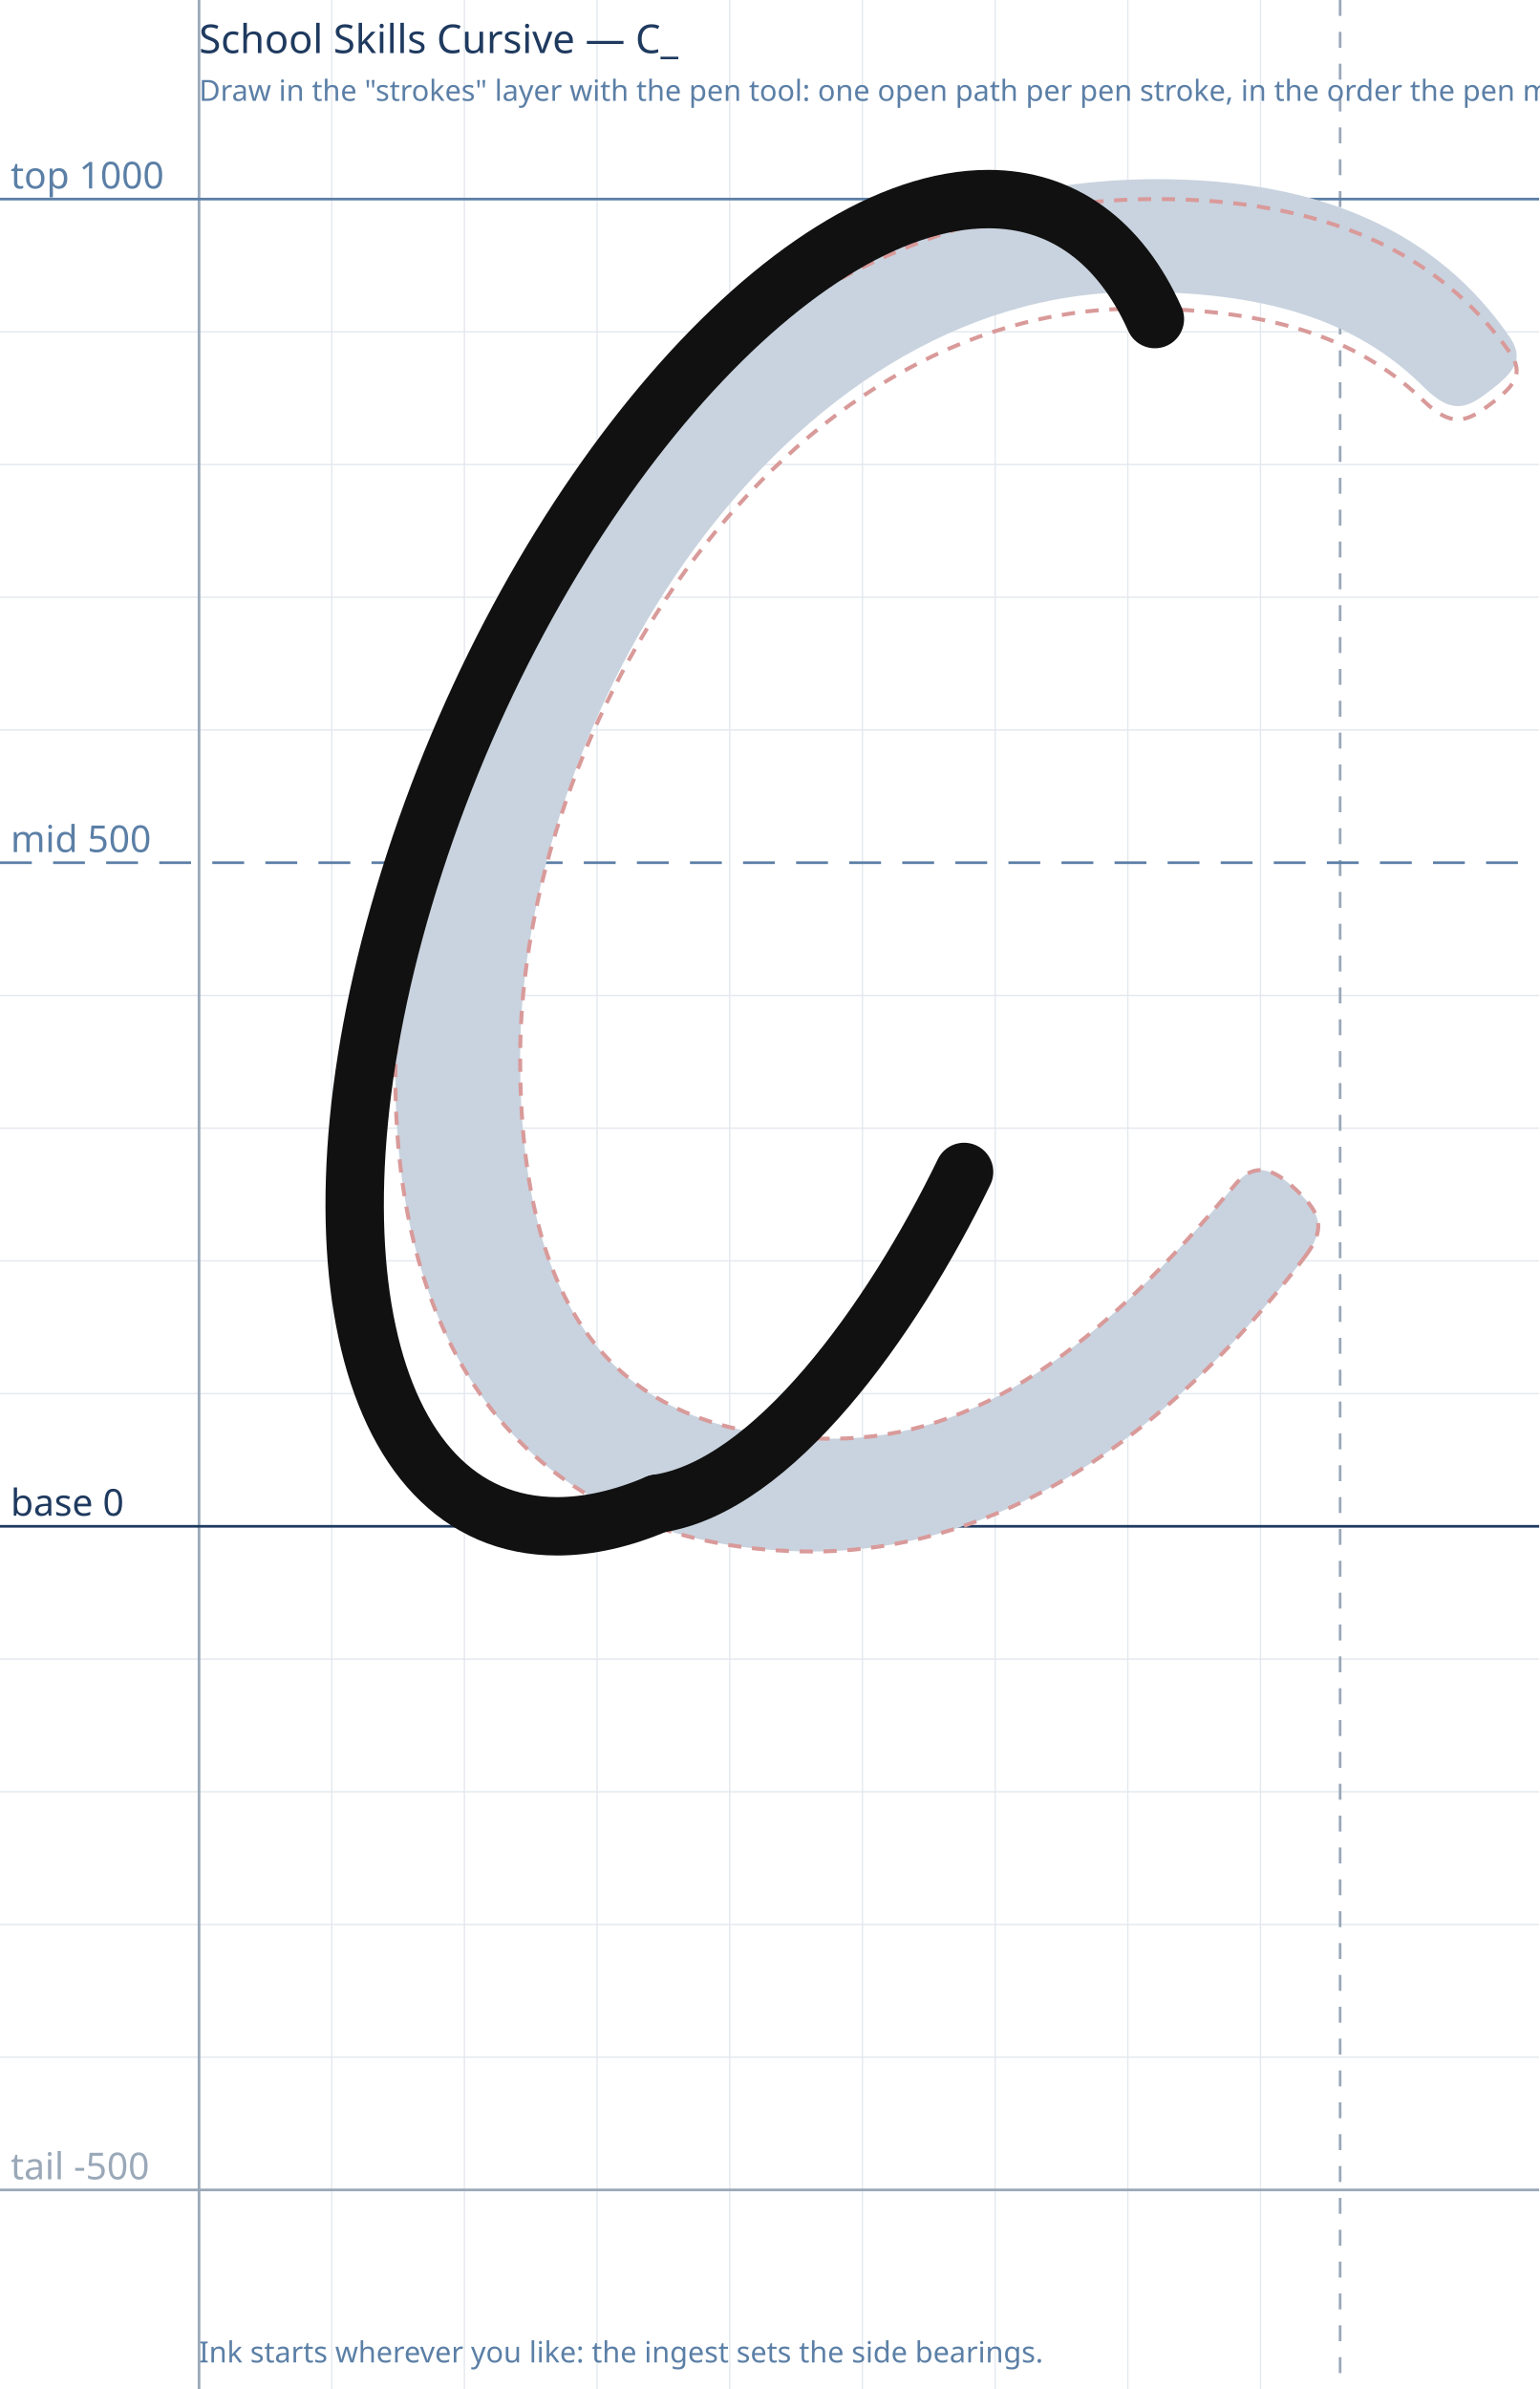
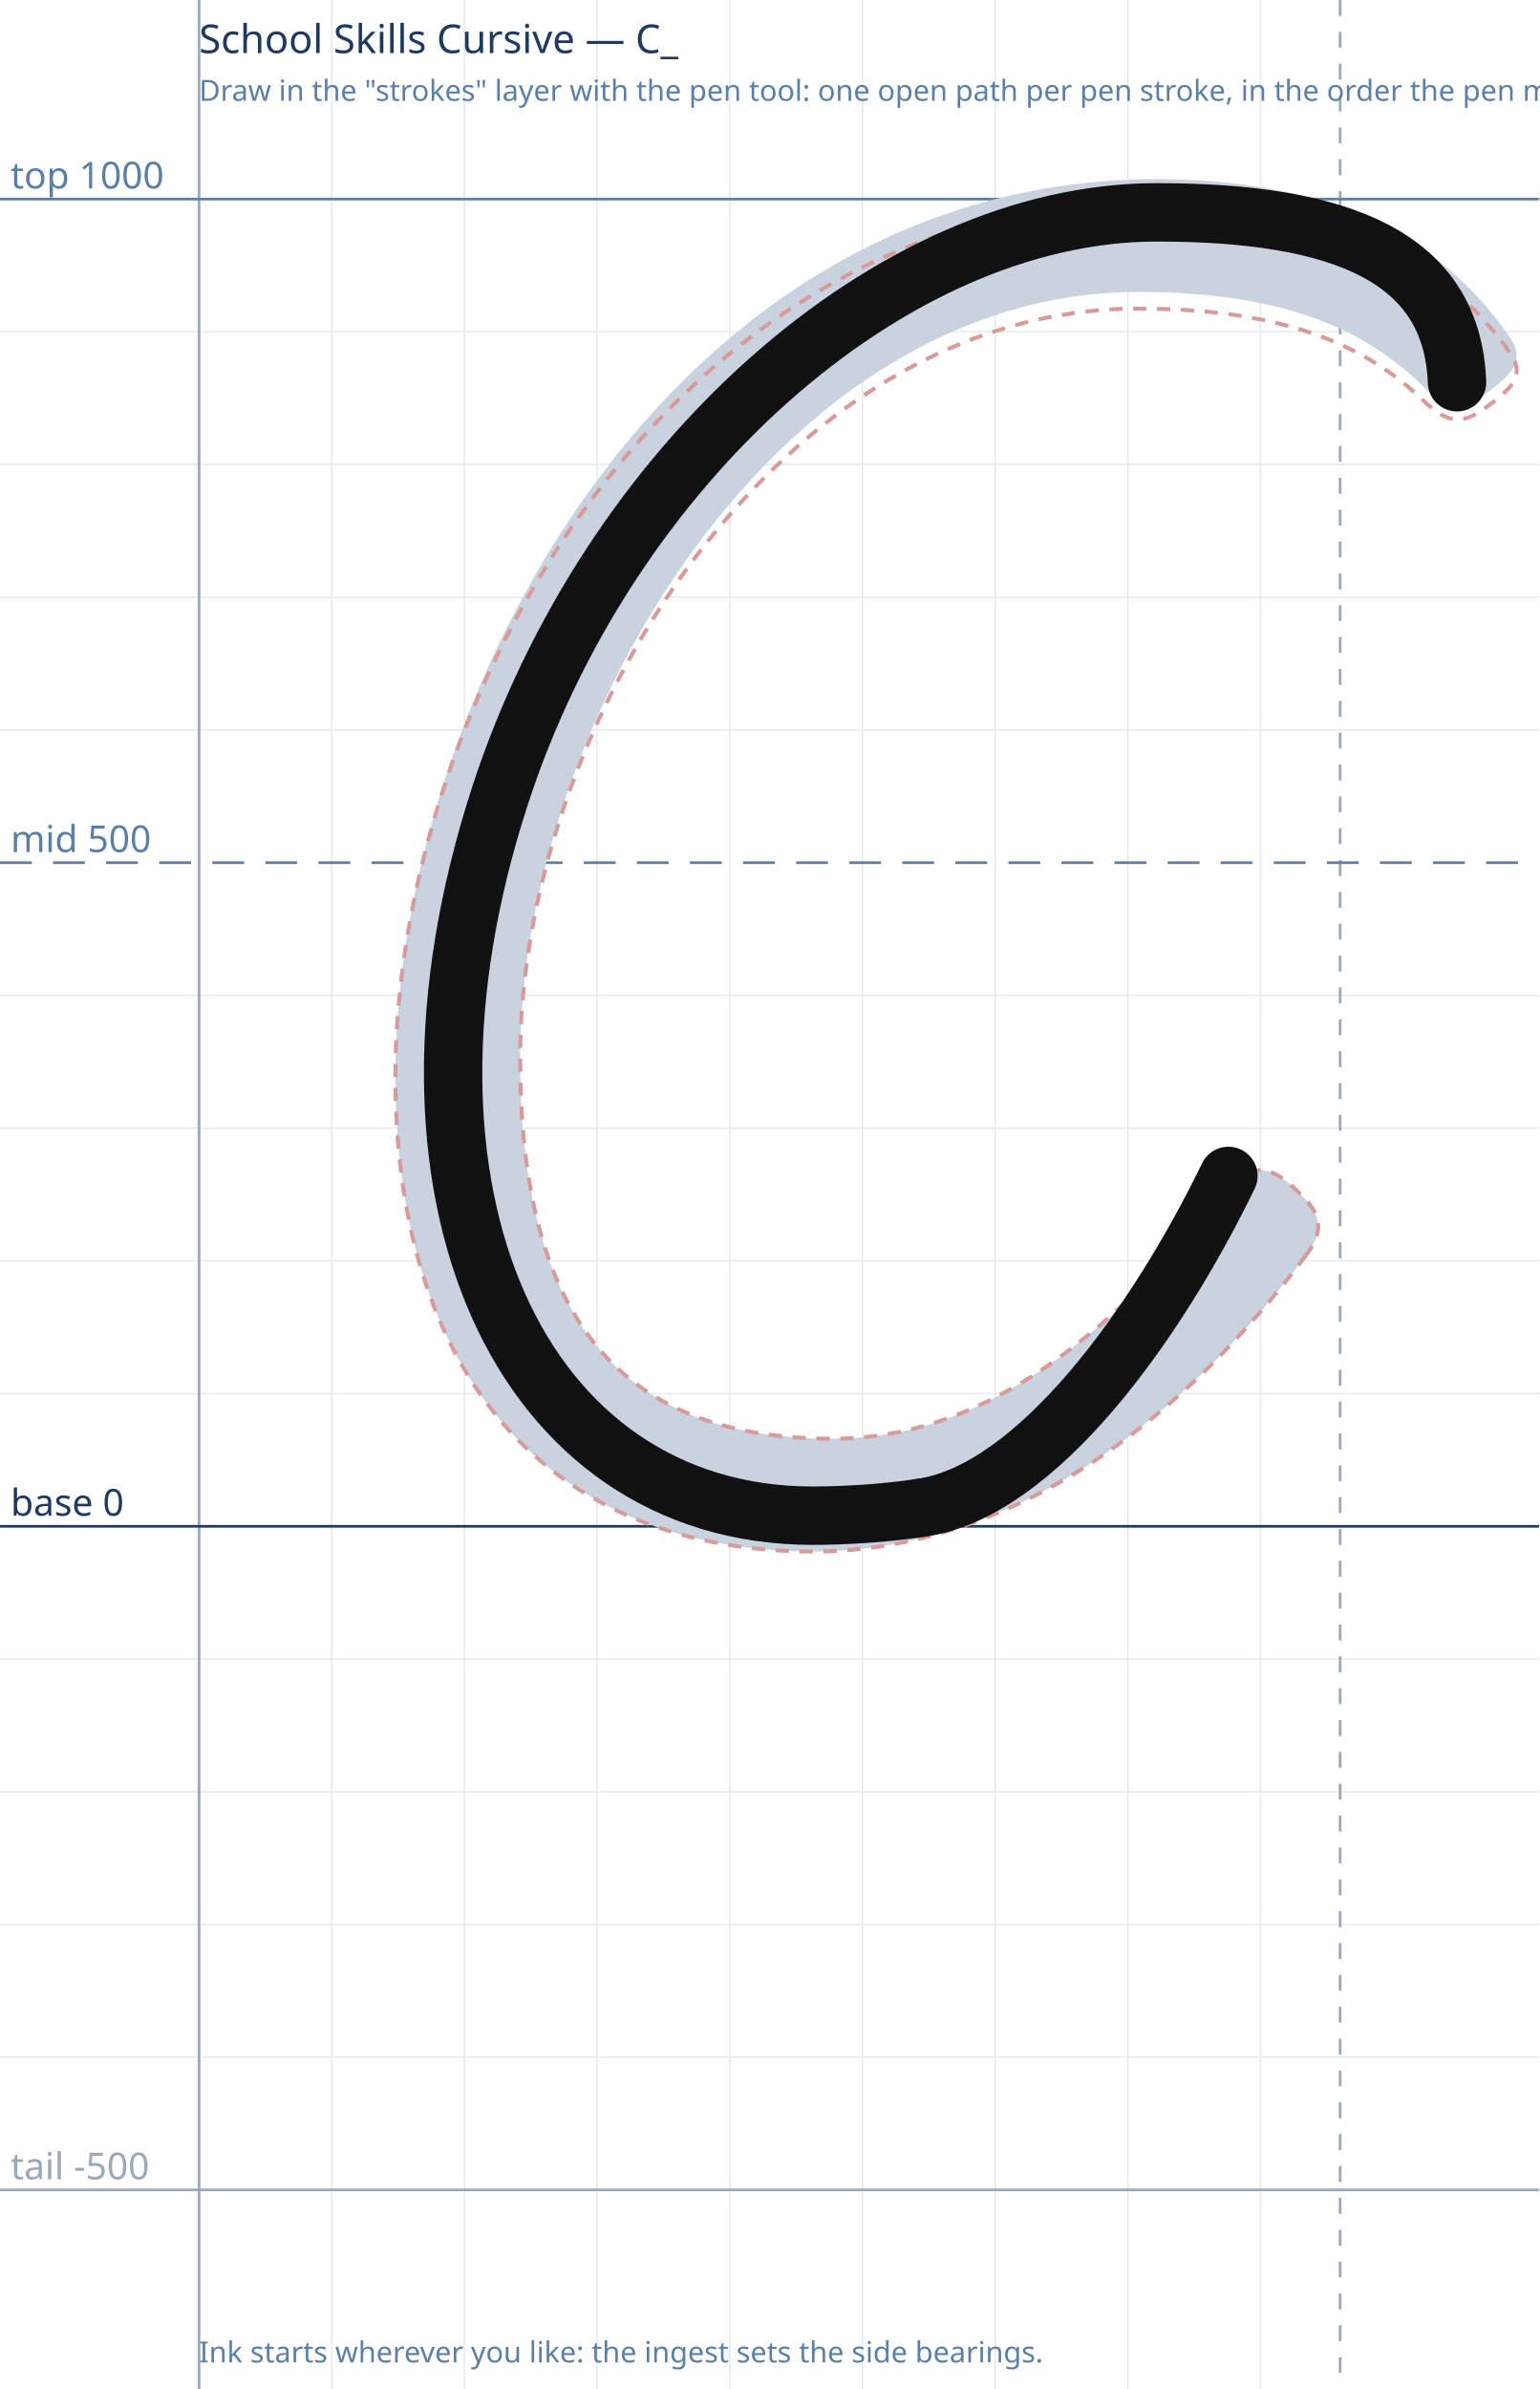
<svg xmlns="http://www.w3.org/2000/svg" width="580" height="900" viewBox="0 0 1160 1800" data-hand="cursive" data-glyph="C_" data-units="1000" data-origin="150" data-baseline="1150">
  <g id="ruling">
    <line x1="0" y1="1550" x2="1160" y2="1550" stroke="#e3e8ee" stroke-width="1" />
    <line x1="0" y1="1450" x2="1160" y2="1450" stroke="#e3e8ee" stroke-width="1" />
    <line x1="0" y1="1350" x2="1160" y2="1350" stroke="#e3e8ee" stroke-width="1" />
    <line x1="0" y1="1250" x2="1160" y2="1250" stroke="#e3e8ee" stroke-width="1" />
    <line x1="0" y1="1050" x2="1160" y2="1050" stroke="#e3e8ee" stroke-width="1" />
    <line x1="0" y1="950" x2="1160" y2="950" stroke="#e3e8ee" stroke-width="1" />
    <line x1="0" y1="850" x2="1160" y2="850" stroke="#e3e8ee" stroke-width="1" />
    <line x1="0" y1="750" x2="1160" y2="750" stroke="#e3e8ee" stroke-width="1" />
    <line x1="0" y1="550" x2="1160" y2="550" stroke="#e3e8ee" stroke-width="1" />
    <line x1="0" y1="450" x2="1160" y2="450" stroke="#e3e8ee" stroke-width="1" />
    <line x1="0" y1="350" x2="1160" y2="350" stroke="#e3e8ee" stroke-width="1" />
    <line x1="0" y1="250" x2="1160" y2="250" stroke="#e3e8ee" stroke-width="1" />
    <line x1="150" y1="0" x2="150" y2="1800" stroke="#e3e8ee" stroke-width="1" />
    <line x1="250" y1="0" x2="250" y2="1800" stroke="#e3e8ee" stroke-width="1" />
    <line x1="350" y1="0" x2="350" y2="1800" stroke="#e3e8ee" stroke-width="1" />
    <line x1="450" y1="0" x2="450" y2="1800" stroke="#e3e8ee" stroke-width="1" />
    <line x1="550" y1="0" x2="550" y2="1800" stroke="#e3e8ee" stroke-width="1" />
    <line x1="650" y1="0" x2="650" y2="1800" stroke="#e3e8ee" stroke-width="1" />
    <line x1="750" y1="0" x2="750" y2="1800" stroke="#e3e8ee" stroke-width="1" />
    <line x1="850" y1="0" x2="850" y2="1800" stroke="#e3e8ee" stroke-width="1" />
    <line x1="950" y1="0" x2="950" y2="1800" stroke="#e3e8ee" stroke-width="1" />
    <line x1="150" y1="0" x2="150" y2="1800" stroke="#9aa8b8" stroke-width="2" />
    <line x1="1010" y1="0" x2="1010" y2="1800" stroke="#9aa8b8" stroke-width="2" stroke-dasharray="12 12" />
    <line x1="0" y1="150" x2="1160" y2="150" stroke="#5b7fa6" stroke-width="2" />
    <text x="8" y="142" font-family="sans-serif" font-size="28" fill="#5b7fa6">top 1000</text>
    <line x1="0" y1="650" x2="1160" y2="650" stroke="#5b7fa6" stroke-width="2" stroke-dasharray="24 16" />
    <text x="8" y="642" font-family="sans-serif" font-size="28" fill="#5b7fa6">mid 500</text>
    <line x1="0" y1="1150" x2="1160" y2="1150" stroke="#1f3a5f" stroke-width="2" />
    <text x="8" y="1142" font-family="sans-serif" font-size="28" fill="#1f3a5f">base 0</text>
    <line x1="0" y1="1650" x2="1160" y2="1650" stroke="#9aa8b8" stroke-width="2" />
    <text x="8" y="1642" font-family="sans-serif" font-size="28" fill="#9aa8b8">tail -500</text>
  </g>
  <g id="outline-body">
    <path d="M 983.4 947 C 999 926.4 996 915 978.6 898.2 C 962.6 882.4 947.4 874 932.2 891 C 828.4 1016 736.2 1084 627.2 1084 C 462.8 1084 392 987.8 392 797.2 C 392 542.2 588 220 857.4 220 C 963 220 1027.6 245.8 1074.2 292.8 C 1093 310.8 1104 309.2 1121.6 295.4 C 1142.2 280 1148.6 270.2 1138 254.2 C 1084.6 176.4 998.2 135 872 135 C 503 135 298 526.8 298 811.4 C 298 1036.8 414.4 1169 613 1169 C 714.4 1169 850.8 1121.8 983.4 947 Z" fill="#c9d3df" fill-rule="evenodd" />
  </g>
  <g id="outline-reach">
    <path d="M 983.4 947 C 999 926.4 996 915 978.6 898.2 C 962.6 882.4 947.4 874 932.2 891 C 828.4 1016 736.2 1084 627.2 1084 C 462.8 1084 392 987.8 392 797.2 C 392 545.34 588 232.524 857.4 232.524 C 963 232.524 1027.6 257.573 1074.2 303.204 C 1093 320.68 1104 319.126 1121.6 305.728 C 1142.2 290.777 1148.6 281.262 1138 265.728 C 1084.6 190.194 998.2 150 872 150 C 503 150 298 530.388 298 811.4 C 298 1036.8 414.4 1169 613 1169 C 714.4 1169 850.8 1121.8 983.4 947 Z" fill="none" stroke="#d99a9a" stroke-width="3" stroke-dasharray="10 8" fill-rule="evenodd" />
  </g>
  <g id="notes">
    <text x="150" y="40" font-family="sans-serif" font-size="30" fill="#1f3a5f">School Skills Cursive — C_</text>
    <text x="150" y="76" font-family="sans-serif" font-size="22" fill="#5b7fa6">Draw in the "strokes" layer with the pen tool: one open path per pen stroke, in the order the pen makes them. Grey is the shape; red dashes are how far the tall or hanging part goes.</text>
    <text x="150" y="1780" font-family="sans-serif" font-size="22" fill="#5b7fa6">Ink starts wherever you like: the ingest sets the side bearings.</text>
  </g>
  <g id="strokes">
-     <path id="body" d="M 870.4 240.4 C 844.1 181.6 800.3 150 744.9 150 C 595.8 150 402.2 373.9 312.5 650 C 222.7 926.1 270.9 1150 420 1150 C 443.6 1150 469 1144.3 495.4 1133" fill="none" stroke="#111" stroke-width="44" stroke-linecap="round" stroke-linejoin="round" />
-     <path id="tail" d="M 495.4 1133 C 582 1120.5 672.1 995.5 726.6 883" fill="none" stroke="#111" stroke-width="44" stroke-linecap="round" stroke-linejoin="round" />
+     <path id="body" d="M 1098.1 288 C 1094.6 194 1011.7 160 871.7 160 C 671.7 160 457.9 350 376.7 600 C 279.2 900 392.6 1142 612.6 1142 C 637.6 1142 668.2 1140 694.5 1136" fill="none" stroke="#111" stroke-width="44" stroke-linecap="round" stroke-linejoin="round" />
+     <path id="tail" d="M 694.5 1136 C 781.1 1123.5 871.2 998.5 925.8 886" fill="none" stroke="#111" stroke-width="44" stroke-linecap="round" stroke-linejoin="round" />
  </g>
</svg>
